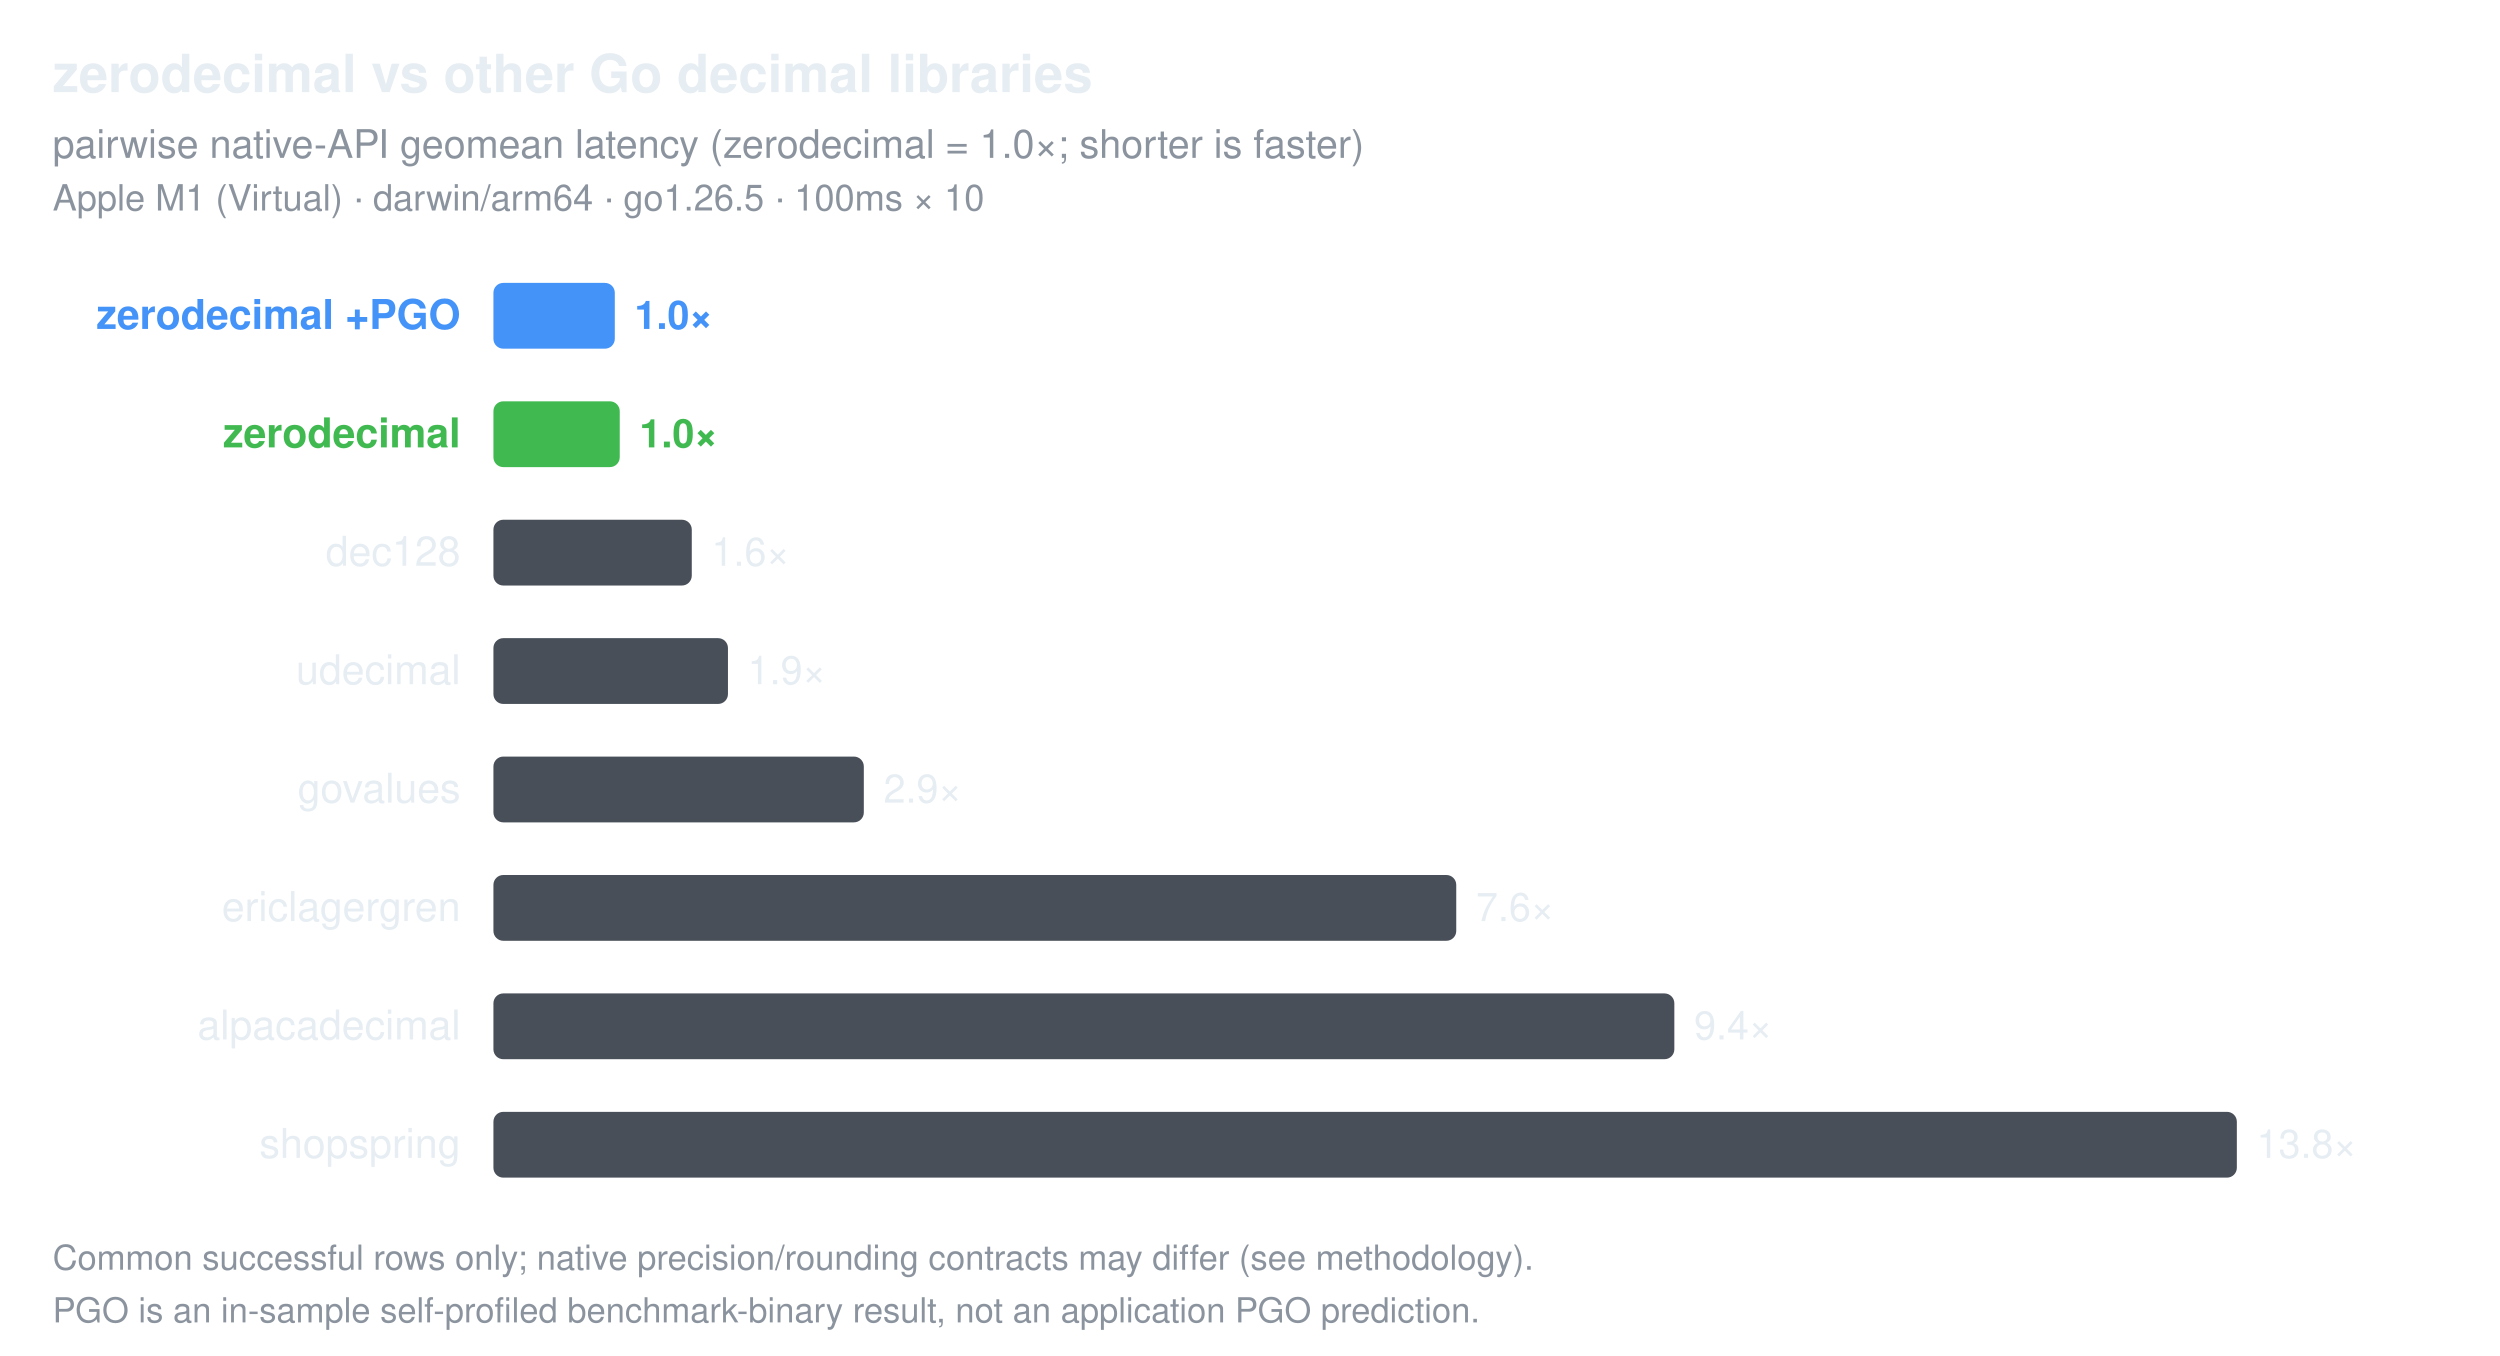
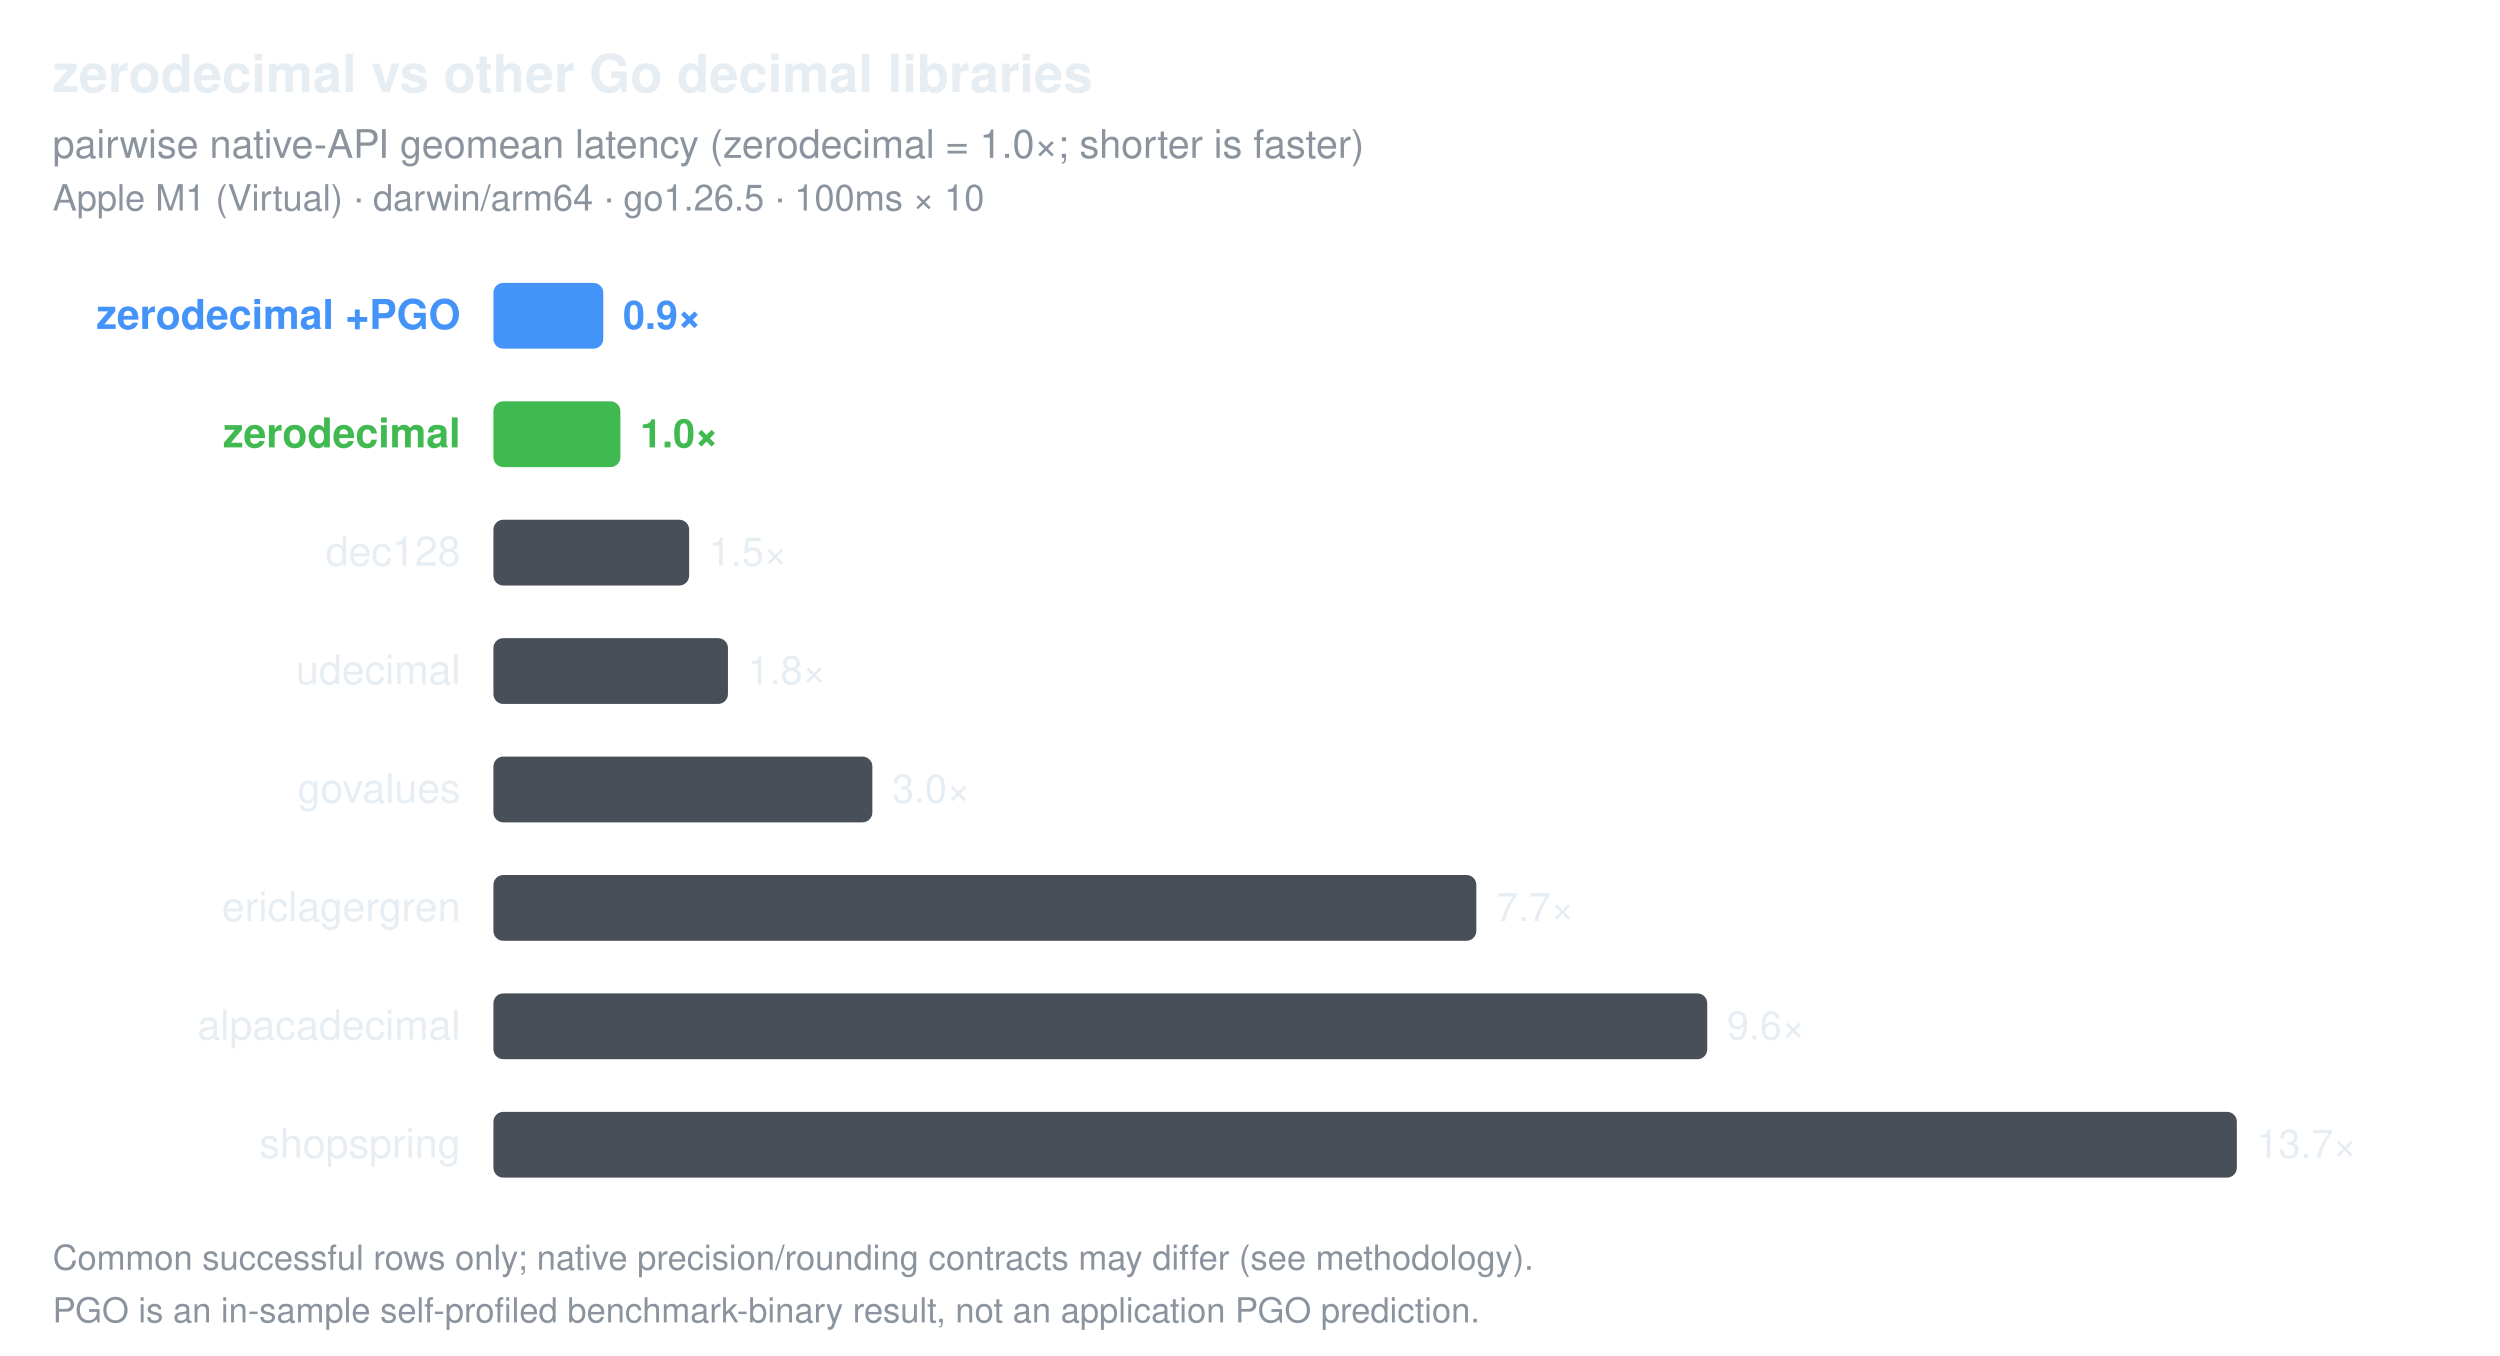
<svg xmlns="http://www.w3.org/2000/svg" width="760" height="412" viewBox="0 0 760 412" font-family="-apple-system,Segoe UI,Helvetica,Arial,sans-serif">
  <text x="16" y="28" font-size="16" font-weight="700" fill="#e6edf3">zerodecimal vs other Go decimal libraries</text>
  <text x="16" y="48" font-size="12" fill="#8b949e">pairwise native-API geomean latency (zerodecimal = 1.0×; shorter is faster)</text>
  <text x="16" y="64" font-size="11" fill="#8b949e">Apple M1 (Virtual) · darwin/arm64 · go1.26.5 · 100ms × 10</text>
  <text x="140" y="100" font-size="12.5" font-weight="700" fill="#4493f8" text-anchor="end">zerodecimal +PGO</text>
-   <rect x="150" y="86" width="36.9" height="20" rx="3" fill="#4493f8" />
-   <text x="192.9" y="100" font-size="12" font-weight="700" fill="#4493f8">1.0×</text>
+   <rect x="150" y="86" width="33.4" height="20" rx="3" fill="#4493f8" />
+   <text x="189.4" y="100" font-size="12" font-weight="700" fill="#4493f8">0.9×</text>
  <text x="140" y="136" font-size="12.5" font-weight="700" fill="#3fb950" text-anchor="end">zerodecimal</text>
-   <rect x="150" y="122" width="38.4" height="20" rx="3" fill="#3fb950" />
-   <text x="194.4" y="136" font-size="12" font-weight="700" fill="#3fb950">1.0×</text>
+   <rect x="150" y="122" width="38.6" height="20" rx="3" fill="#3fb950" />
+   <text x="194.6" y="136" font-size="12" font-weight="700" fill="#3fb950">1.0×</text>
  <text x="140" y="172" font-size="12.5" font-weight="400" fill="#e6edf3" text-anchor="end">dec128</text>
-   <rect x="150" y="158" width="60.3" height="20" rx="3" fill="#484f58" />
-   <text x="216.3" y="172" font-size="12" font-weight="400" fill="#e6edf3">1.6×</text>
+   <rect x="150" y="158" width="59.5" height="20" rx="3" fill="#484f58" />
+   <text x="215.5" y="172" font-size="12" font-weight="400" fill="#e6edf3">1.5×</text>
  <text x="140" y="208" font-size="12.5" font-weight="400" fill="#e6edf3" text-anchor="end">udecimal</text>
  <rect x="150" y="194" width="71.3" height="20" rx="3" fill="#484f58" />
-   <text x="227.3" y="208" font-size="12" font-weight="400" fill="#e6edf3">1.9×</text>
+   <text x="227.3" y="208" font-size="12" font-weight="400" fill="#e6edf3">1.8×</text>
  <text x="140" y="244" font-size="12.5" font-weight="400" fill="#e6edf3" text-anchor="end">govalues</text>
-   <rect x="150" y="230" width="112.6" height="20" rx="3" fill="#484f58" />
-   <text x="268.6" y="244" font-size="12" font-weight="400" fill="#e6edf3">2.9×</text>
+   <rect x="150" y="230" width="115.2" height="20" rx="3" fill="#484f58" />
+   <text x="271.2" y="244" font-size="12" font-weight="400" fill="#e6edf3">3.0×</text>
  <text x="140" y="280" font-size="12.5" font-weight="400" fill="#e6edf3" text-anchor="end">ericlagergren</text>
-   <rect x="150" y="266" width="292.7" height="20" rx="3" fill="#484f58" />
-   <text x="448.7" y="280" font-size="12" font-weight="400" fill="#e6edf3">7.6×</text>
+   <rect x="150" y="266" width="298.8" height="20" rx="3" fill="#484f58" />
+   <text x="454.8" y="280" font-size="12" font-weight="400" fill="#e6edf3">7.7×</text>
  <text x="140" y="316" font-size="12.5" font-weight="400" fill="#e6edf3" text-anchor="end">alpacadecimal</text>
-   <rect x="150" y="302" width="359.0" height="20" rx="3" fill="#484f58" />
-   <text x="515.0" y="316" font-size="12" font-weight="400" fill="#e6edf3">9.4×</text>
+   <rect x="150" y="302" width="369.0" height="20" rx="3" fill="#484f58" />
+   <text x="525.0" y="316" font-size="12" font-weight="400" fill="#e6edf3">9.6×</text>
  <text x="140" y="352" font-size="12.5" font-weight="400" fill="#e6edf3" text-anchor="end">shopspring</text>
  <rect x="150" y="338" width="530.0" height="20" rx="3" fill="#484f58" />
-   <text x="686.0" y="352" font-size="12" font-weight="400" fill="#e6edf3">13.8×</text>
+   <text x="686.0" y="352" font-size="12" font-weight="400" fill="#e6edf3">13.7×</text>
  <text x="16" y="386" font-size="10.5" fill="#8b949e">Common successful rows only; native precision/rounding contracts may differ (see methodology).</text>
  <text x="16" y="402" font-size="10.5" fill="#8b949e">PGO is an in-sample self-profiled benchmark-binary result, not an application PGO prediction.</text>
</svg>
